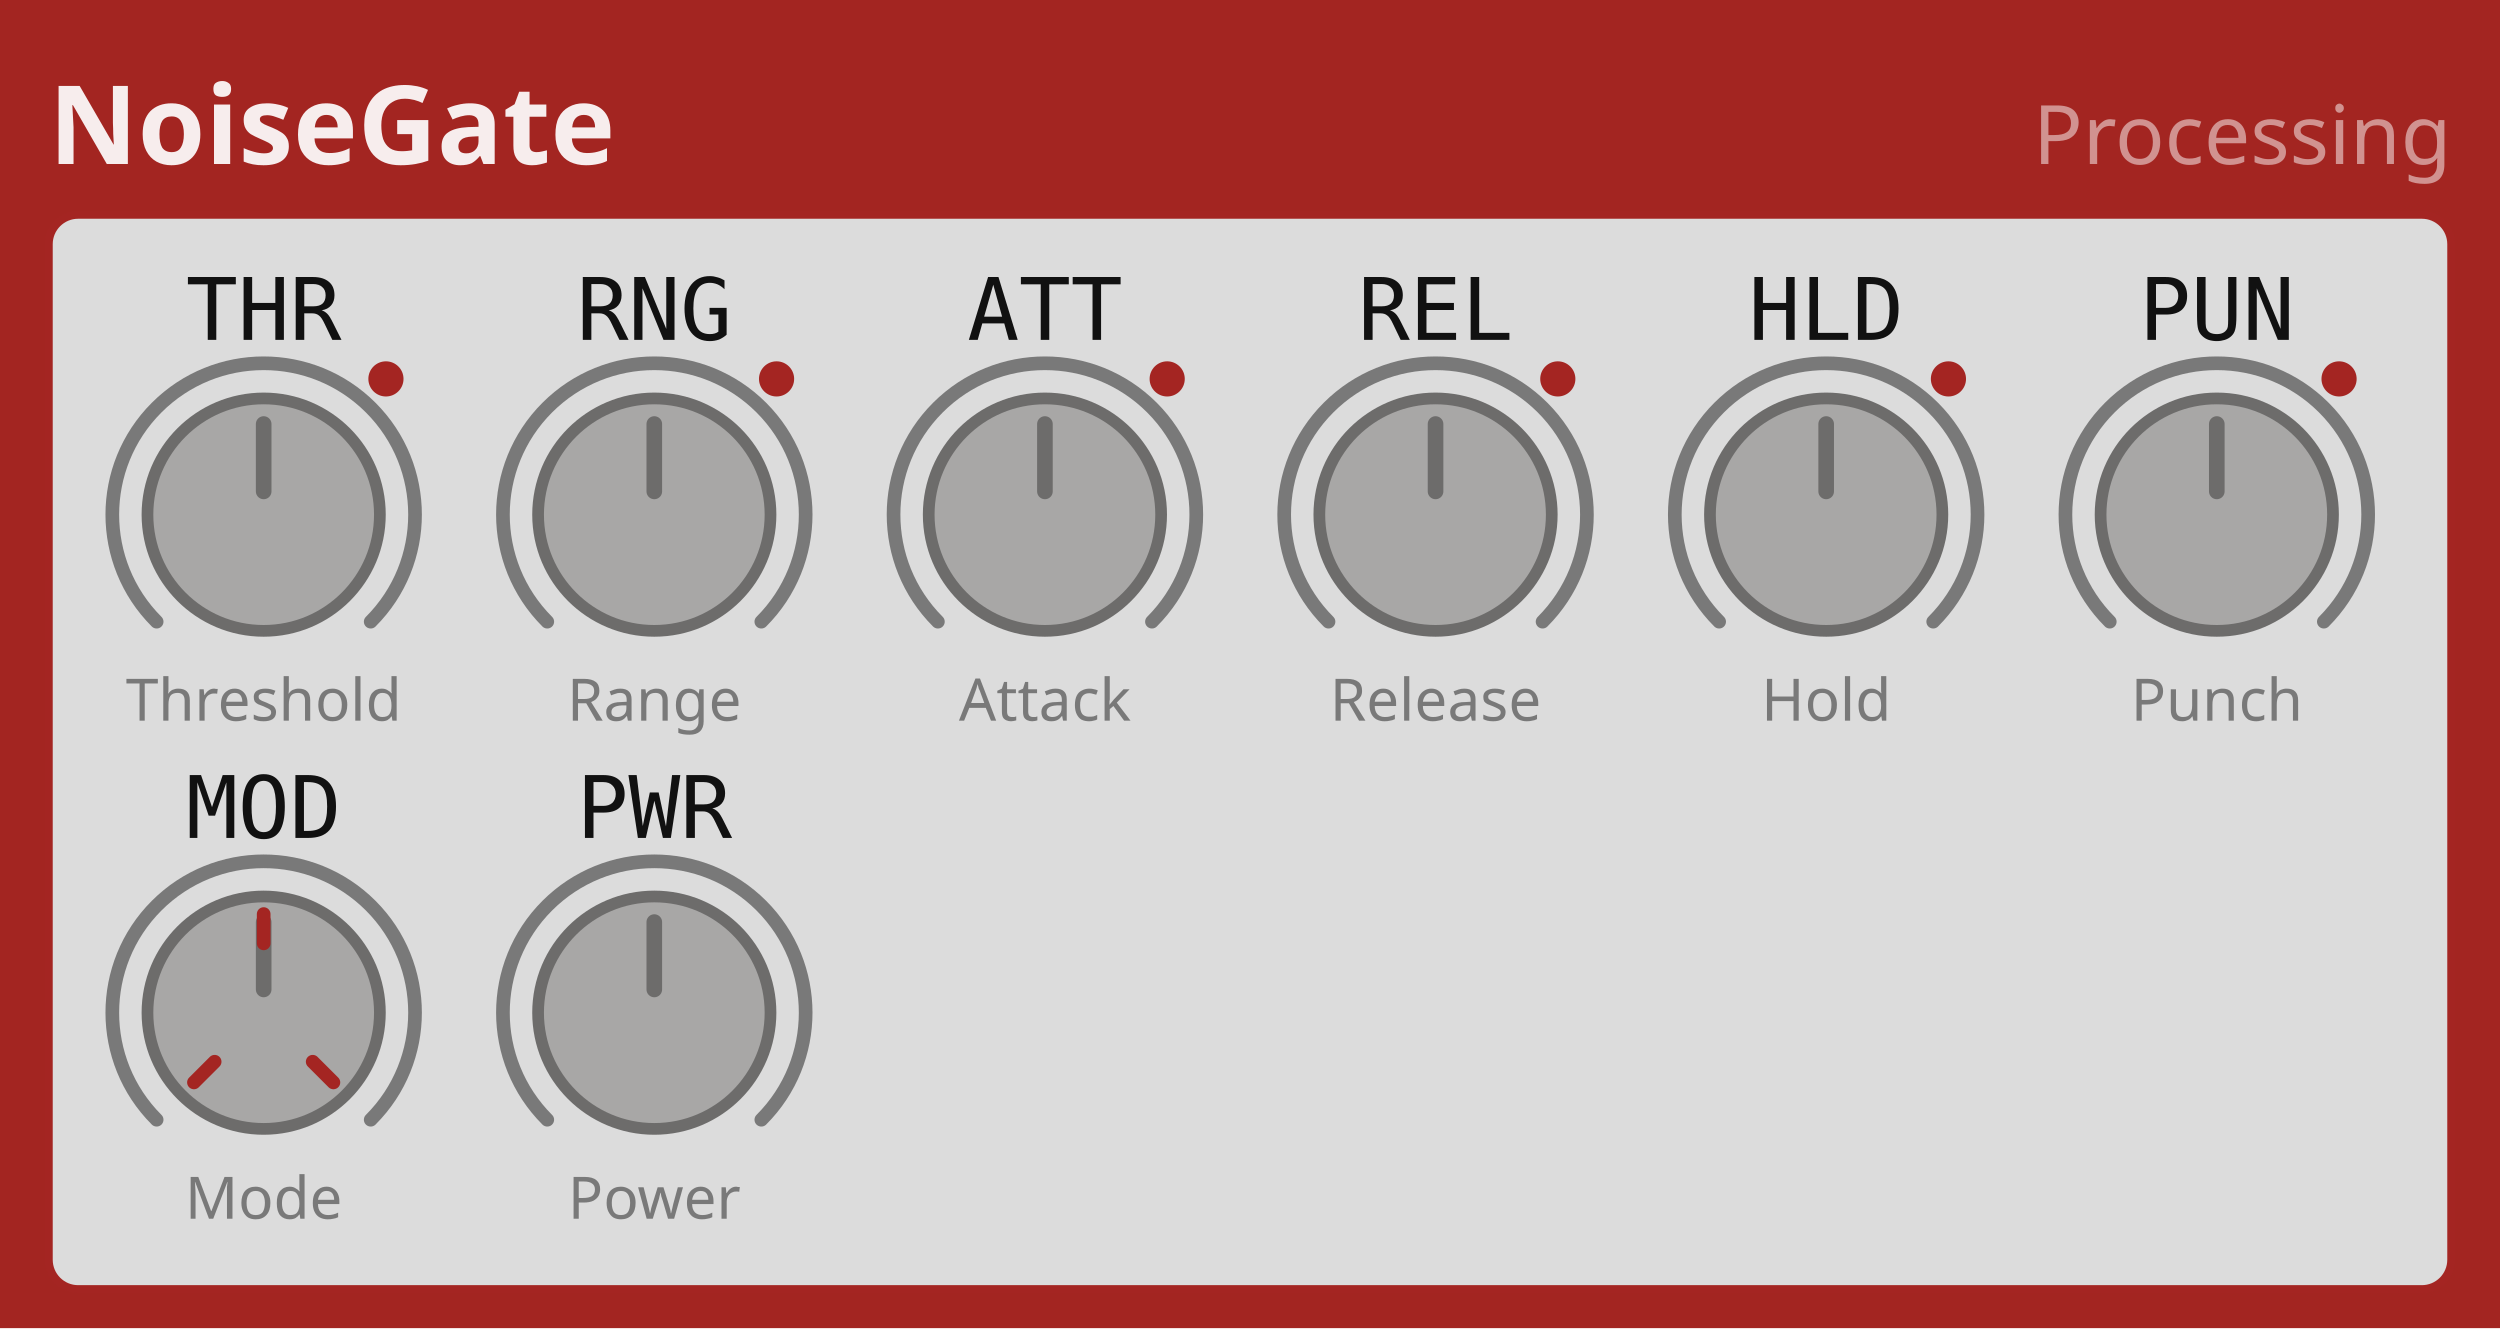
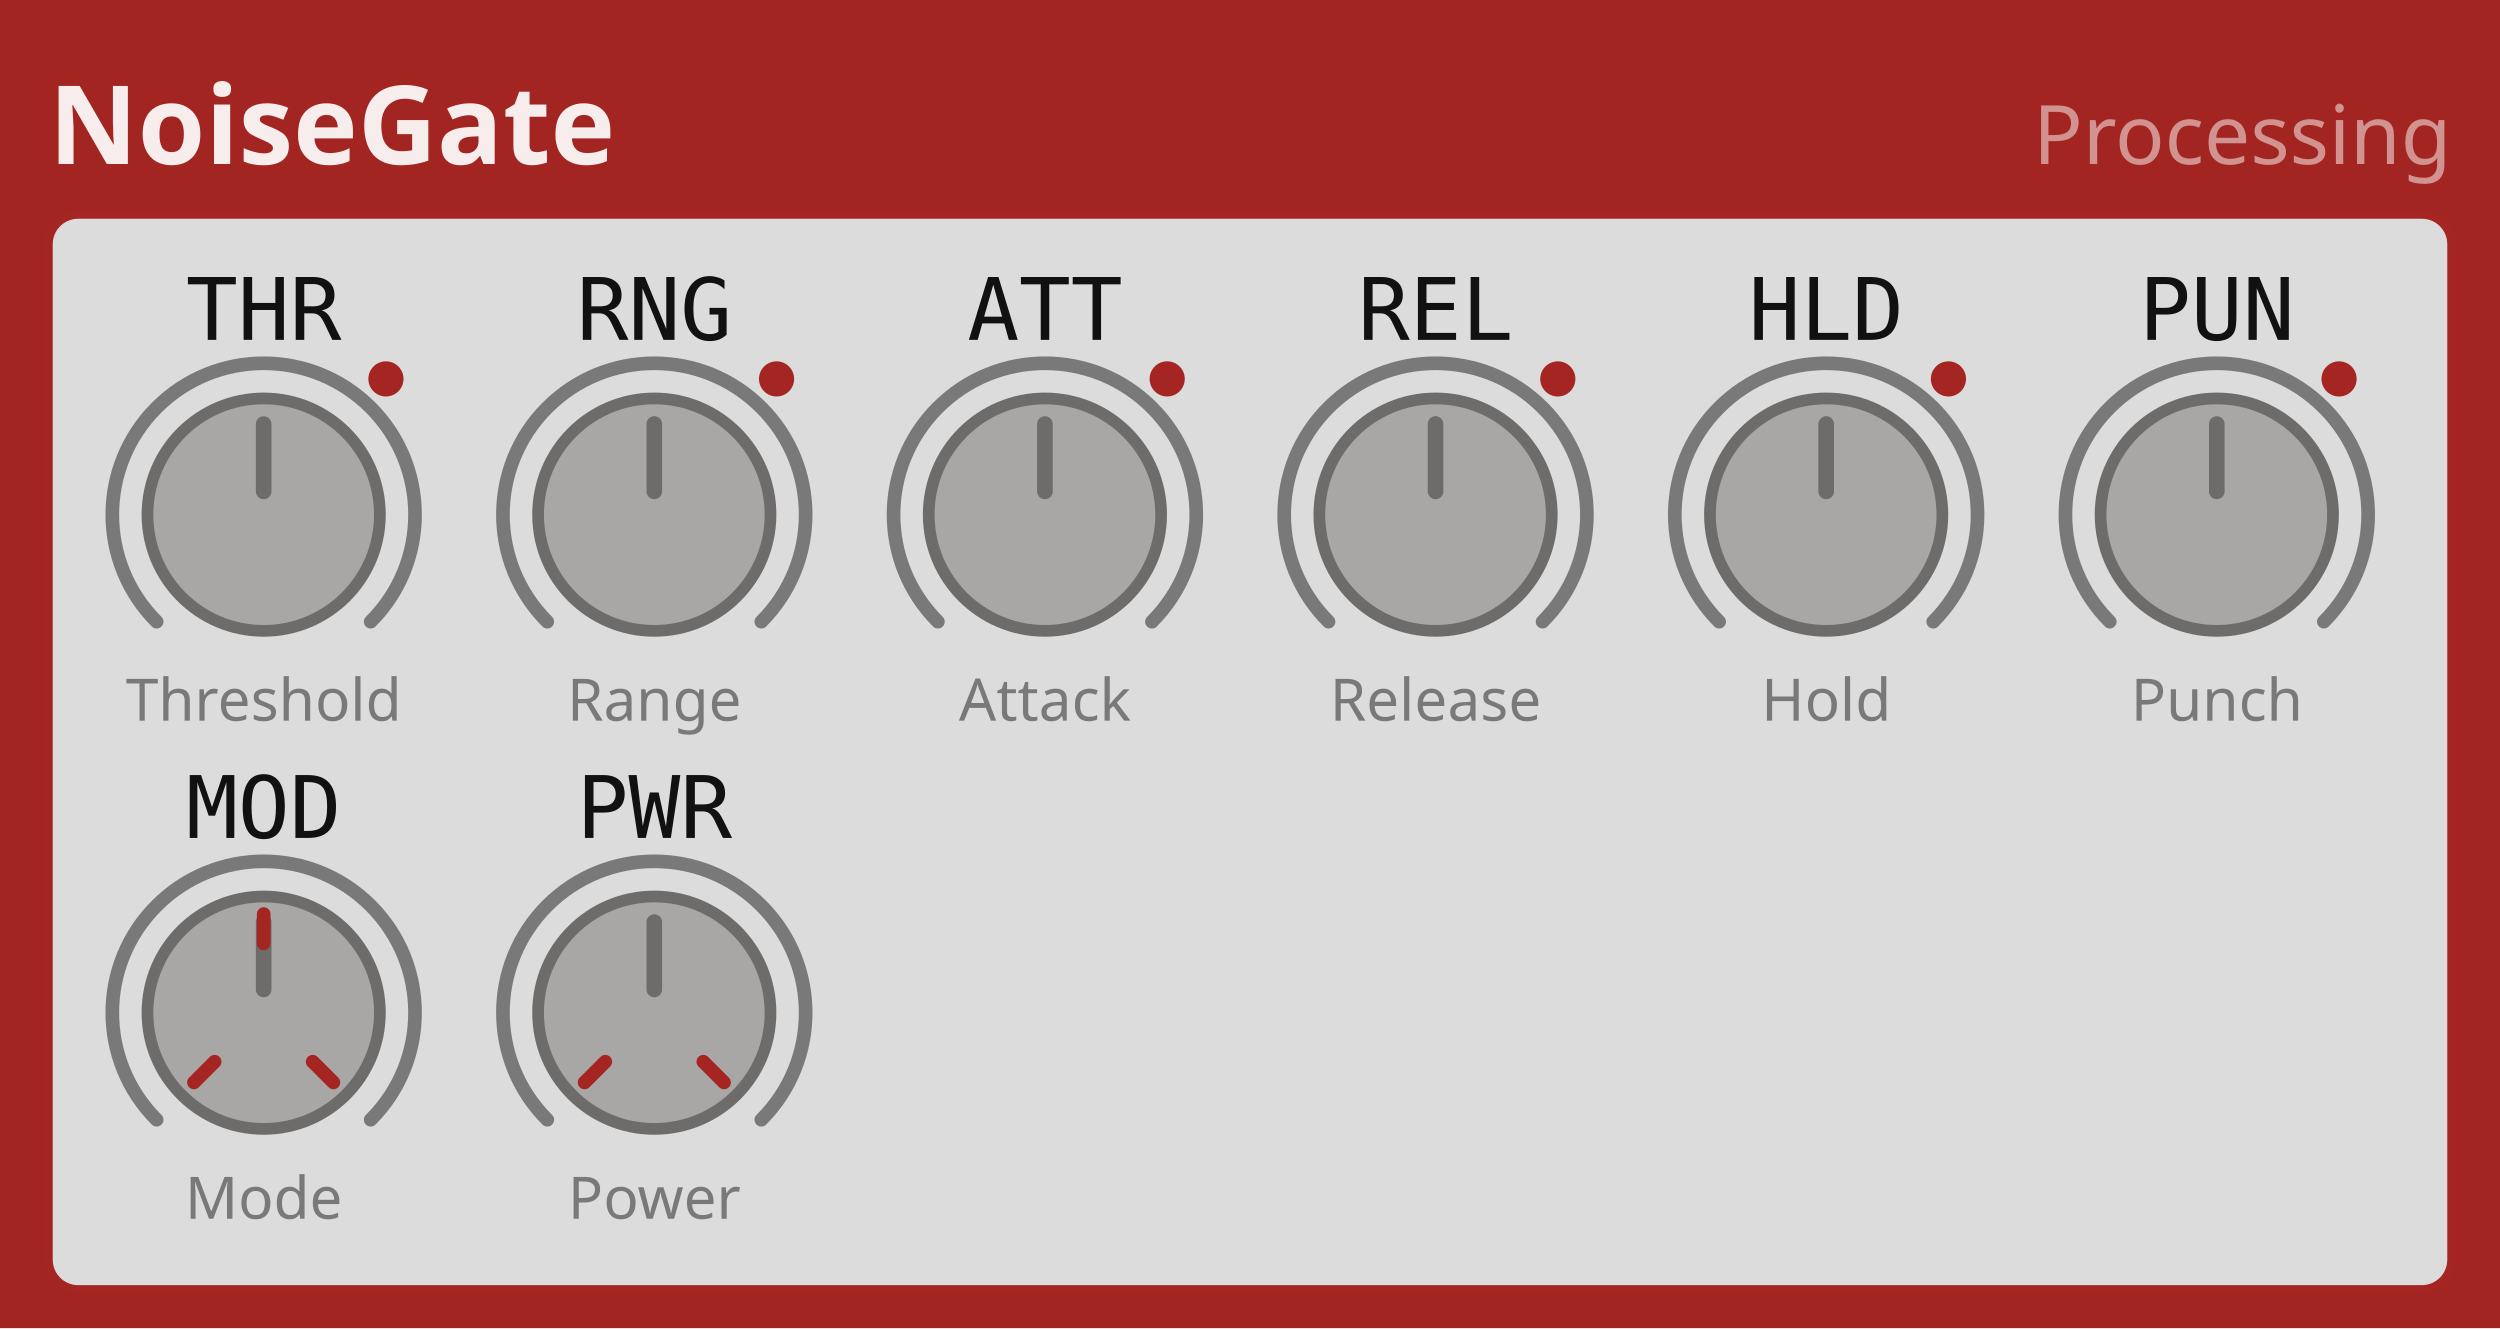
<svg xmlns="http://www.w3.org/2000/svg" viewBox="0 0 128 68.0" width="768" height="408" role="img" aria-label="Noise Gate front panel" font-family="ui-sans-serif, system-ui, sans-serif">
  <rect width="128" height="68.0" fill="#a32521" />
  <text x="2.5" y="8.4" font-size="5.6" font-weight="600" fill="#f7eded">NoiseGate</text>
  <text x="125.5" y="8.4" font-size="4.2" text-anchor="end" fill="#d19290">Processing</text>
  <rect x="2.5" y="11.0" width="123.0" height="55.0" rx="1.5" fill="#dcdcdc" stroke="#a42522" stroke-width="0.4" />
  <text x="13.50" y="17.40" font-size="4.4" text-anchor="middle" font-family="ui-monospace, SFMono-Regular, Menlo, monospace" fill="#111111">THR</text>
  <path d="M 8.02 31.83 A 7.75 7.75 0 1 1 18.98 31.83" fill="none" stroke="#797979" stroke-width="0.7" stroke-linecap="round" />
  <circle cx="13.50" cy="26.35" r="5.95" fill="#a8a7a6" stroke="#6d6c6b" stroke-width="0.6" />
  <line x1="13.50" y1="25.16" x2="13.50" y2="21.71" stroke="#6d6c6b" stroke-width="0.8" stroke-linecap="round" />
  <circle cx="19.76" cy="19.40" r="0.9" fill="#a42522" />
  <text x="13.50" y="36.90" font-size="3" text-anchor="middle" fill="#797979">Threshold</text>
  <text x="33.50" y="17.40" font-size="4.4" text-anchor="middle" font-family="ui-monospace, SFMono-Regular, Menlo, monospace" fill="#111111">RNG</text>
  <path d="M 28.02 31.83 A 7.75 7.75 0 1 1 38.98 31.83" fill="none" stroke="#797979" stroke-width="0.7" stroke-linecap="round" />
  <circle cx="33.50" cy="26.35" r="5.95" fill="#a8a7a6" stroke="#6d6c6b" stroke-width="0.6" />
  <line x1="33.50" y1="25.16" x2="33.50" y2="21.71" stroke="#6d6c6b" stroke-width="0.8" stroke-linecap="round" />
  <circle cx="39.76" cy="19.40" r="0.9" fill="#a42522" />
  <text x="33.50" y="36.90" font-size="3" text-anchor="middle" fill="#797979">Range</text>
  <text x="53.50" y="17.40" font-size="4.4" text-anchor="middle" font-family="ui-monospace, SFMono-Regular, Menlo, monospace" fill="#111111">ATT</text>
  <path d="M 48.02 31.83 A 7.75 7.75 0 1 1 58.98 31.83" fill="none" stroke="#797979" stroke-width="0.7" stroke-linecap="round" />
  <circle cx="53.50" cy="26.35" r="5.95" fill="#a8a7a6" stroke="#6d6c6b" stroke-width="0.6" />
  <line x1="53.50" y1="25.16" x2="53.50" y2="21.71" stroke="#6d6c6b" stroke-width="0.8" stroke-linecap="round" />
  <circle cx="59.76" cy="19.40" r="0.9" fill="#a42522" />
  <text x="53.50" y="36.90" font-size="3" text-anchor="middle" fill="#797979">Attack</text>
  <text x="73.50" y="17.40" font-size="4.4" text-anchor="middle" font-family="ui-monospace, SFMono-Regular, Menlo, monospace" fill="#111111">REL</text>
  <path d="M 68.02 31.83 A 7.75 7.75 0 1 1 78.98 31.83" fill="none" stroke="#797979" stroke-width="0.7" stroke-linecap="round" />
  <circle cx="73.50" cy="26.35" r="5.95" fill="#a8a7a6" stroke="#6d6c6b" stroke-width="0.6" />
  <line x1="73.50" y1="25.16" x2="73.50" y2="21.71" stroke="#6d6c6b" stroke-width="0.8" stroke-linecap="round" />
  <circle cx="79.76" cy="19.40" r="0.9" fill="#a42522" />
  <text x="73.50" y="36.90" font-size="3" text-anchor="middle" fill="#797979">Release</text>
  <text x="93.50" y="17.40" font-size="4.4" text-anchor="middle" font-family="ui-monospace, SFMono-Regular, Menlo, monospace" fill="#111111">HLD</text>
  <path d="M 88.02 31.83 A 7.75 7.75 0 1 1 98.98 31.83" fill="none" stroke="#797979" stroke-width="0.7" stroke-linecap="round" />
  <circle cx="93.50" cy="26.35" r="5.95" fill="#a8a7a6" stroke="#6d6c6b" stroke-width="0.6" />
  <line x1="93.50" y1="25.16" x2="93.50" y2="21.71" stroke="#6d6c6b" stroke-width="0.8" stroke-linecap="round" />
  <circle cx="99.76" cy="19.40" r="0.9" fill="#a42522" />
  <text x="93.50" y="36.90" font-size="3" text-anchor="middle" fill="#797979">Hold</text>
  <text x="113.50" y="17.40" font-size="4.4" text-anchor="middle" font-family="ui-monospace, SFMono-Regular, Menlo, monospace" fill="#111111">PUN</text>
  <path d="M 108.02 31.83 A 7.75 7.75 0 1 1 118.98 31.83" fill="none" stroke="#797979" stroke-width="0.7" stroke-linecap="round" />
  <circle cx="113.50" cy="26.35" r="5.95" fill="#a8a7a6" stroke="#6d6c6b" stroke-width="0.6" />
  <line x1="113.50" y1="25.16" x2="113.50" y2="21.71" stroke="#6d6c6b" stroke-width="0.8" stroke-linecap="round" />
  <circle cx="119.76" cy="19.40" r="0.9" fill="#a42522" />
  <text x="113.50" y="36.90" font-size="3" text-anchor="middle" fill="#797979">Punch</text>
  <text x="13.50" y="42.90" font-size="4.4" text-anchor="middle" font-family="ui-monospace, SFMono-Regular, Menlo, monospace" fill="#111111">MOD</text>
  <path d="M 8.02 57.33 A 7.75 7.75 0 1 1 18.98 57.33" fill="none" stroke="#797979" stroke-width="0.7" stroke-linecap="round" />
  <circle cx="13.50" cy="51.85" r="5.95" fill="#a8a7a6" stroke="#6d6c6b" stroke-width="0.6" />
  <line x1="13.50" y1="50.66" x2="13.50" y2="47.21" stroke="#6d6c6b" stroke-width="0.8" stroke-linecap="round" />
  <line x1="10.99" y1="54.36" x2="9.93" y2="55.42" stroke="#a42522" stroke-width="0.7" stroke-linecap="round" />
  <line x1="13.50" y1="48.30" x2="13.50" y2="46.80" stroke="#a42522" stroke-width="0.7" stroke-linecap="round" />
  <line x1="16.01" y1="54.36" x2="17.07" y2="55.42" stroke="#a42522" stroke-width="0.7" stroke-linecap="round" />
  <text x="13.50" y="62.40" font-size="3" text-anchor="middle" fill="#797979">Mode</text>
  <text x="33.50" y="42.90" font-size="4.4" text-anchor="middle" font-family="ui-monospace, SFMono-Regular, Menlo, monospace" fill="#111111">PWR</text>
  <path d="M 28.02 57.33 A 7.75 7.75 0 1 1 38.98 57.33" fill="none" stroke="#797979" stroke-width="0.7" stroke-linecap="round" />
  <circle cx="33.50" cy="51.85" r="5.95" fill="#a8a7a6" stroke="#6d6c6b" stroke-width="0.6" />
  <line x1="33.50" y1="50.66" x2="33.50" y2="47.21" stroke="#6d6c6b" stroke-width="0.8" stroke-linecap="round" />
+   <line x1="30.99" y1="54.36" x2="29.93" y2="55.42" stroke="#a42522" stroke-width="0.7" stroke-linecap="round" />
+   <line x1="36.01" y1="54.36" x2="37.07" y2="55.42" stroke="#a42522" stroke-width="0.7" stroke-linecap="round" />
  <text x="33.50" y="62.40" font-size="3" text-anchor="middle" fill="#797979">Power</text>
</svg>
